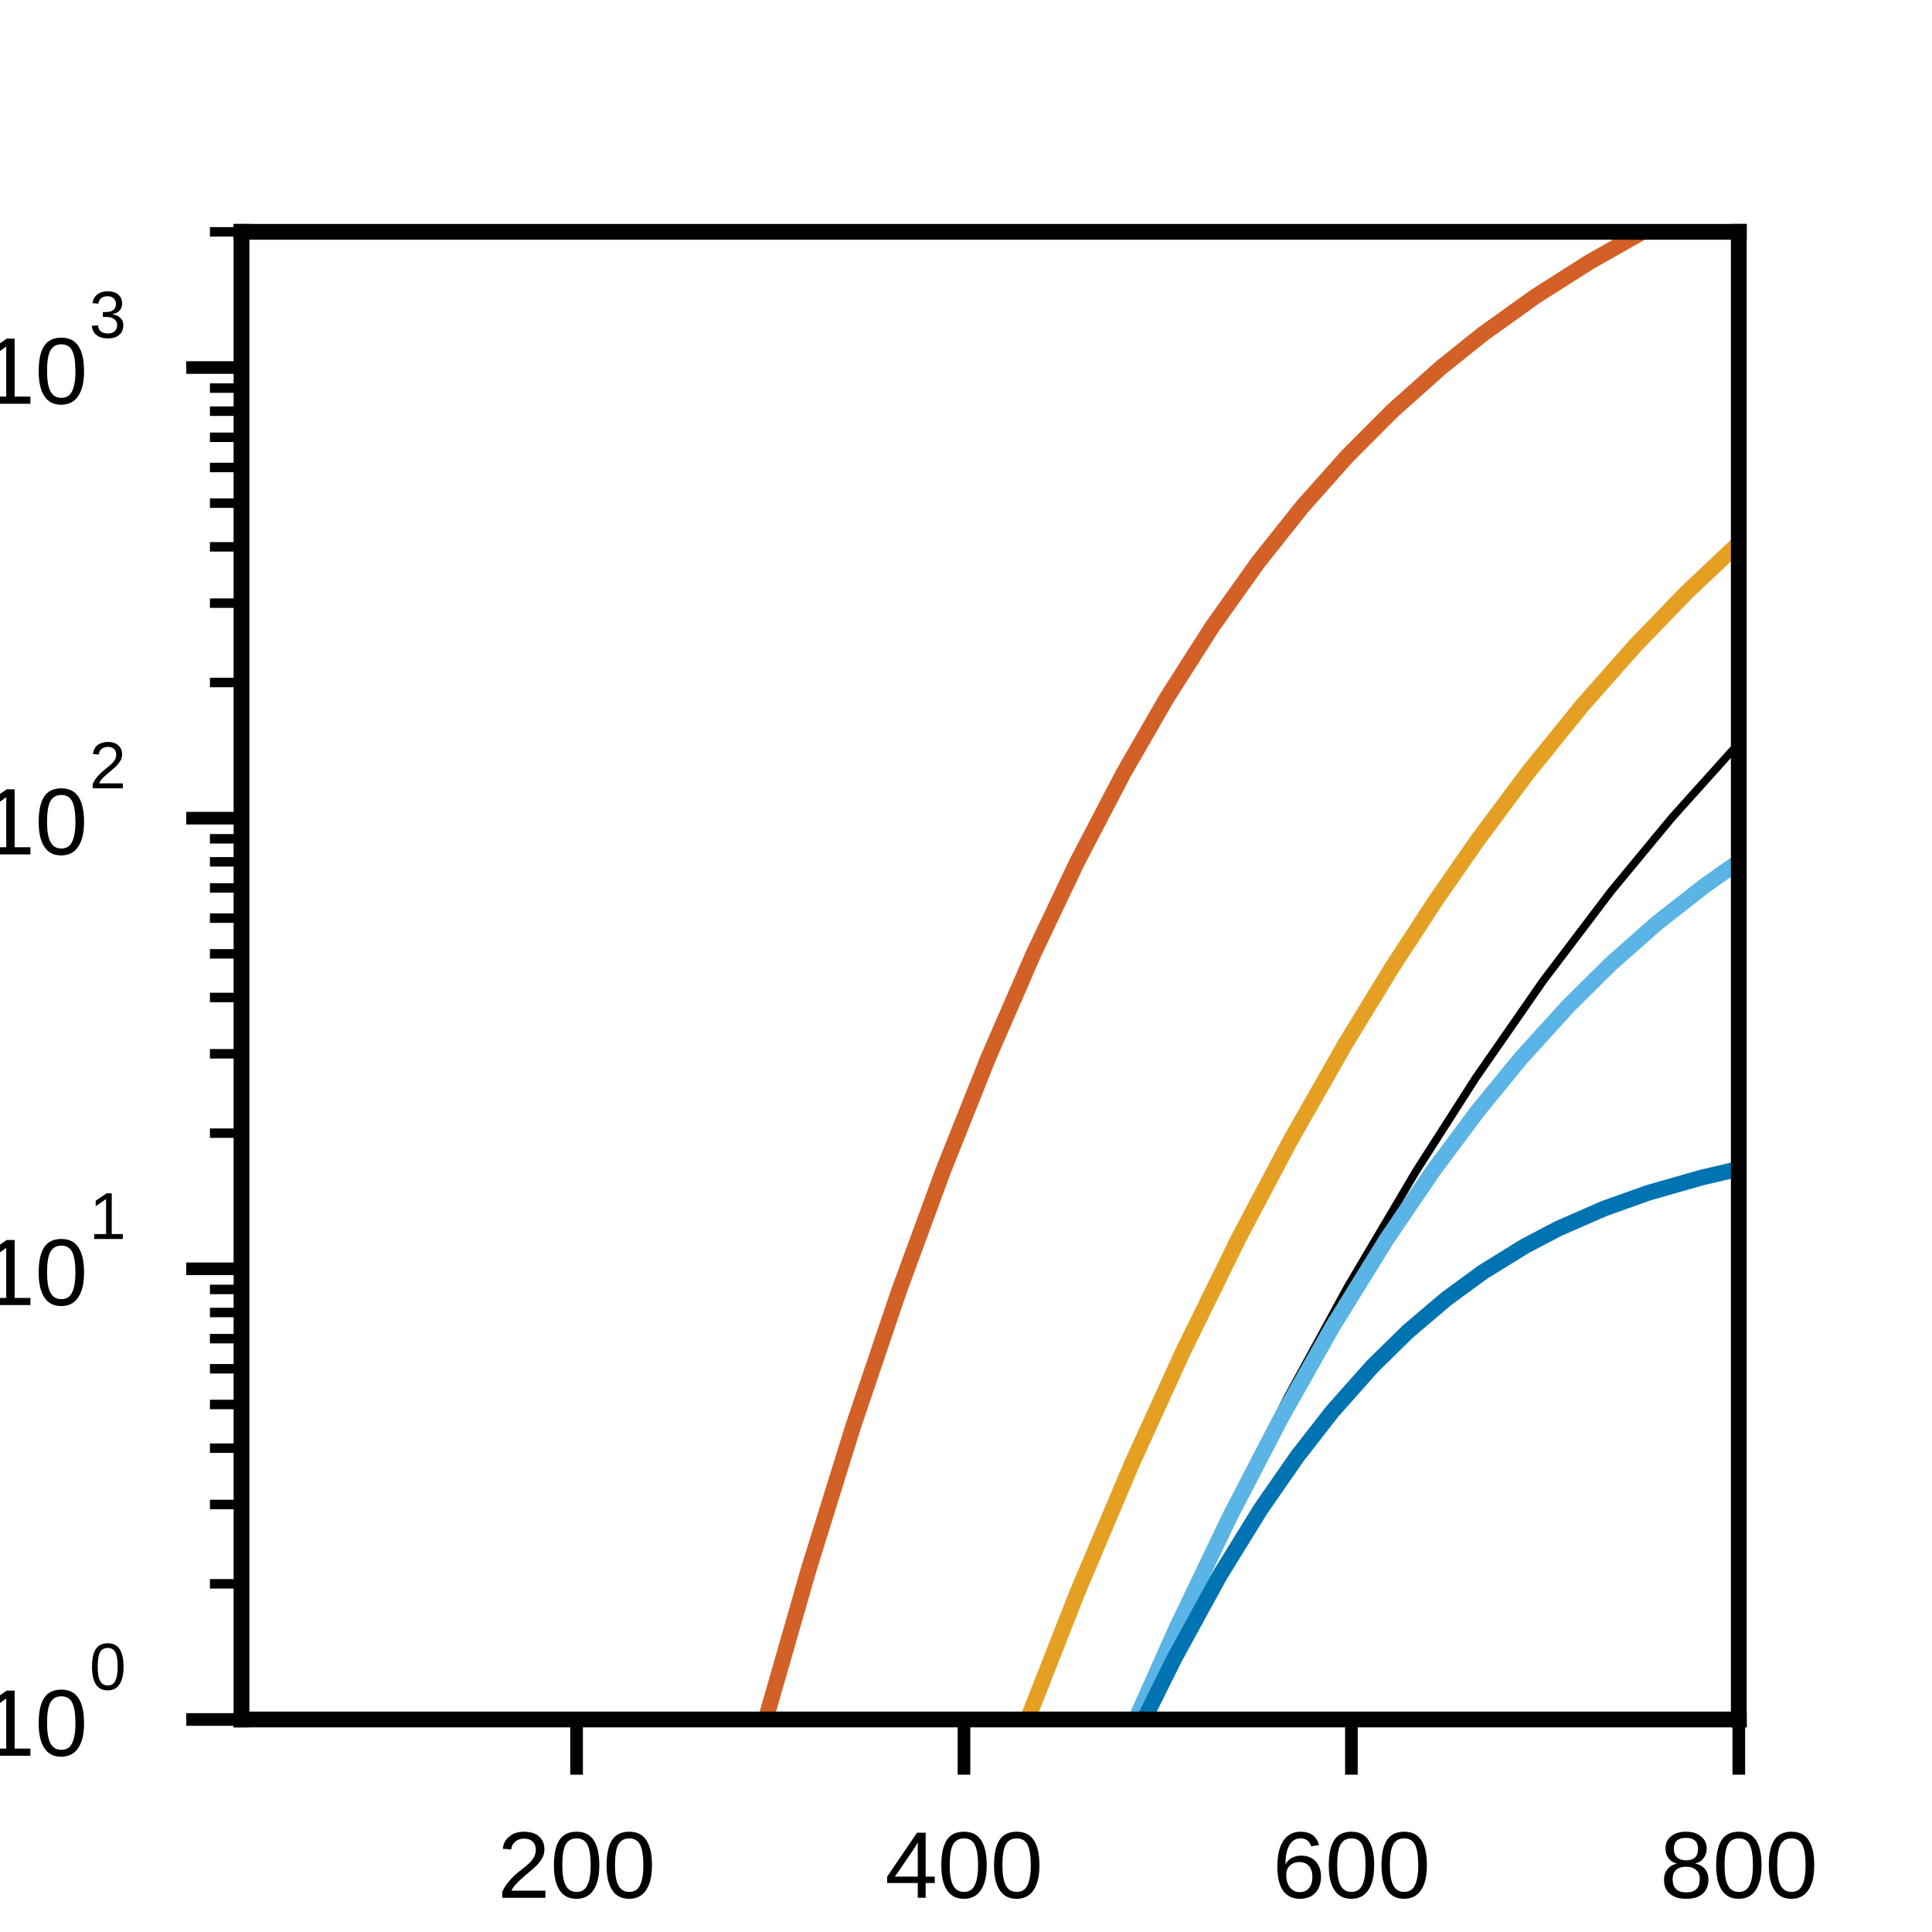
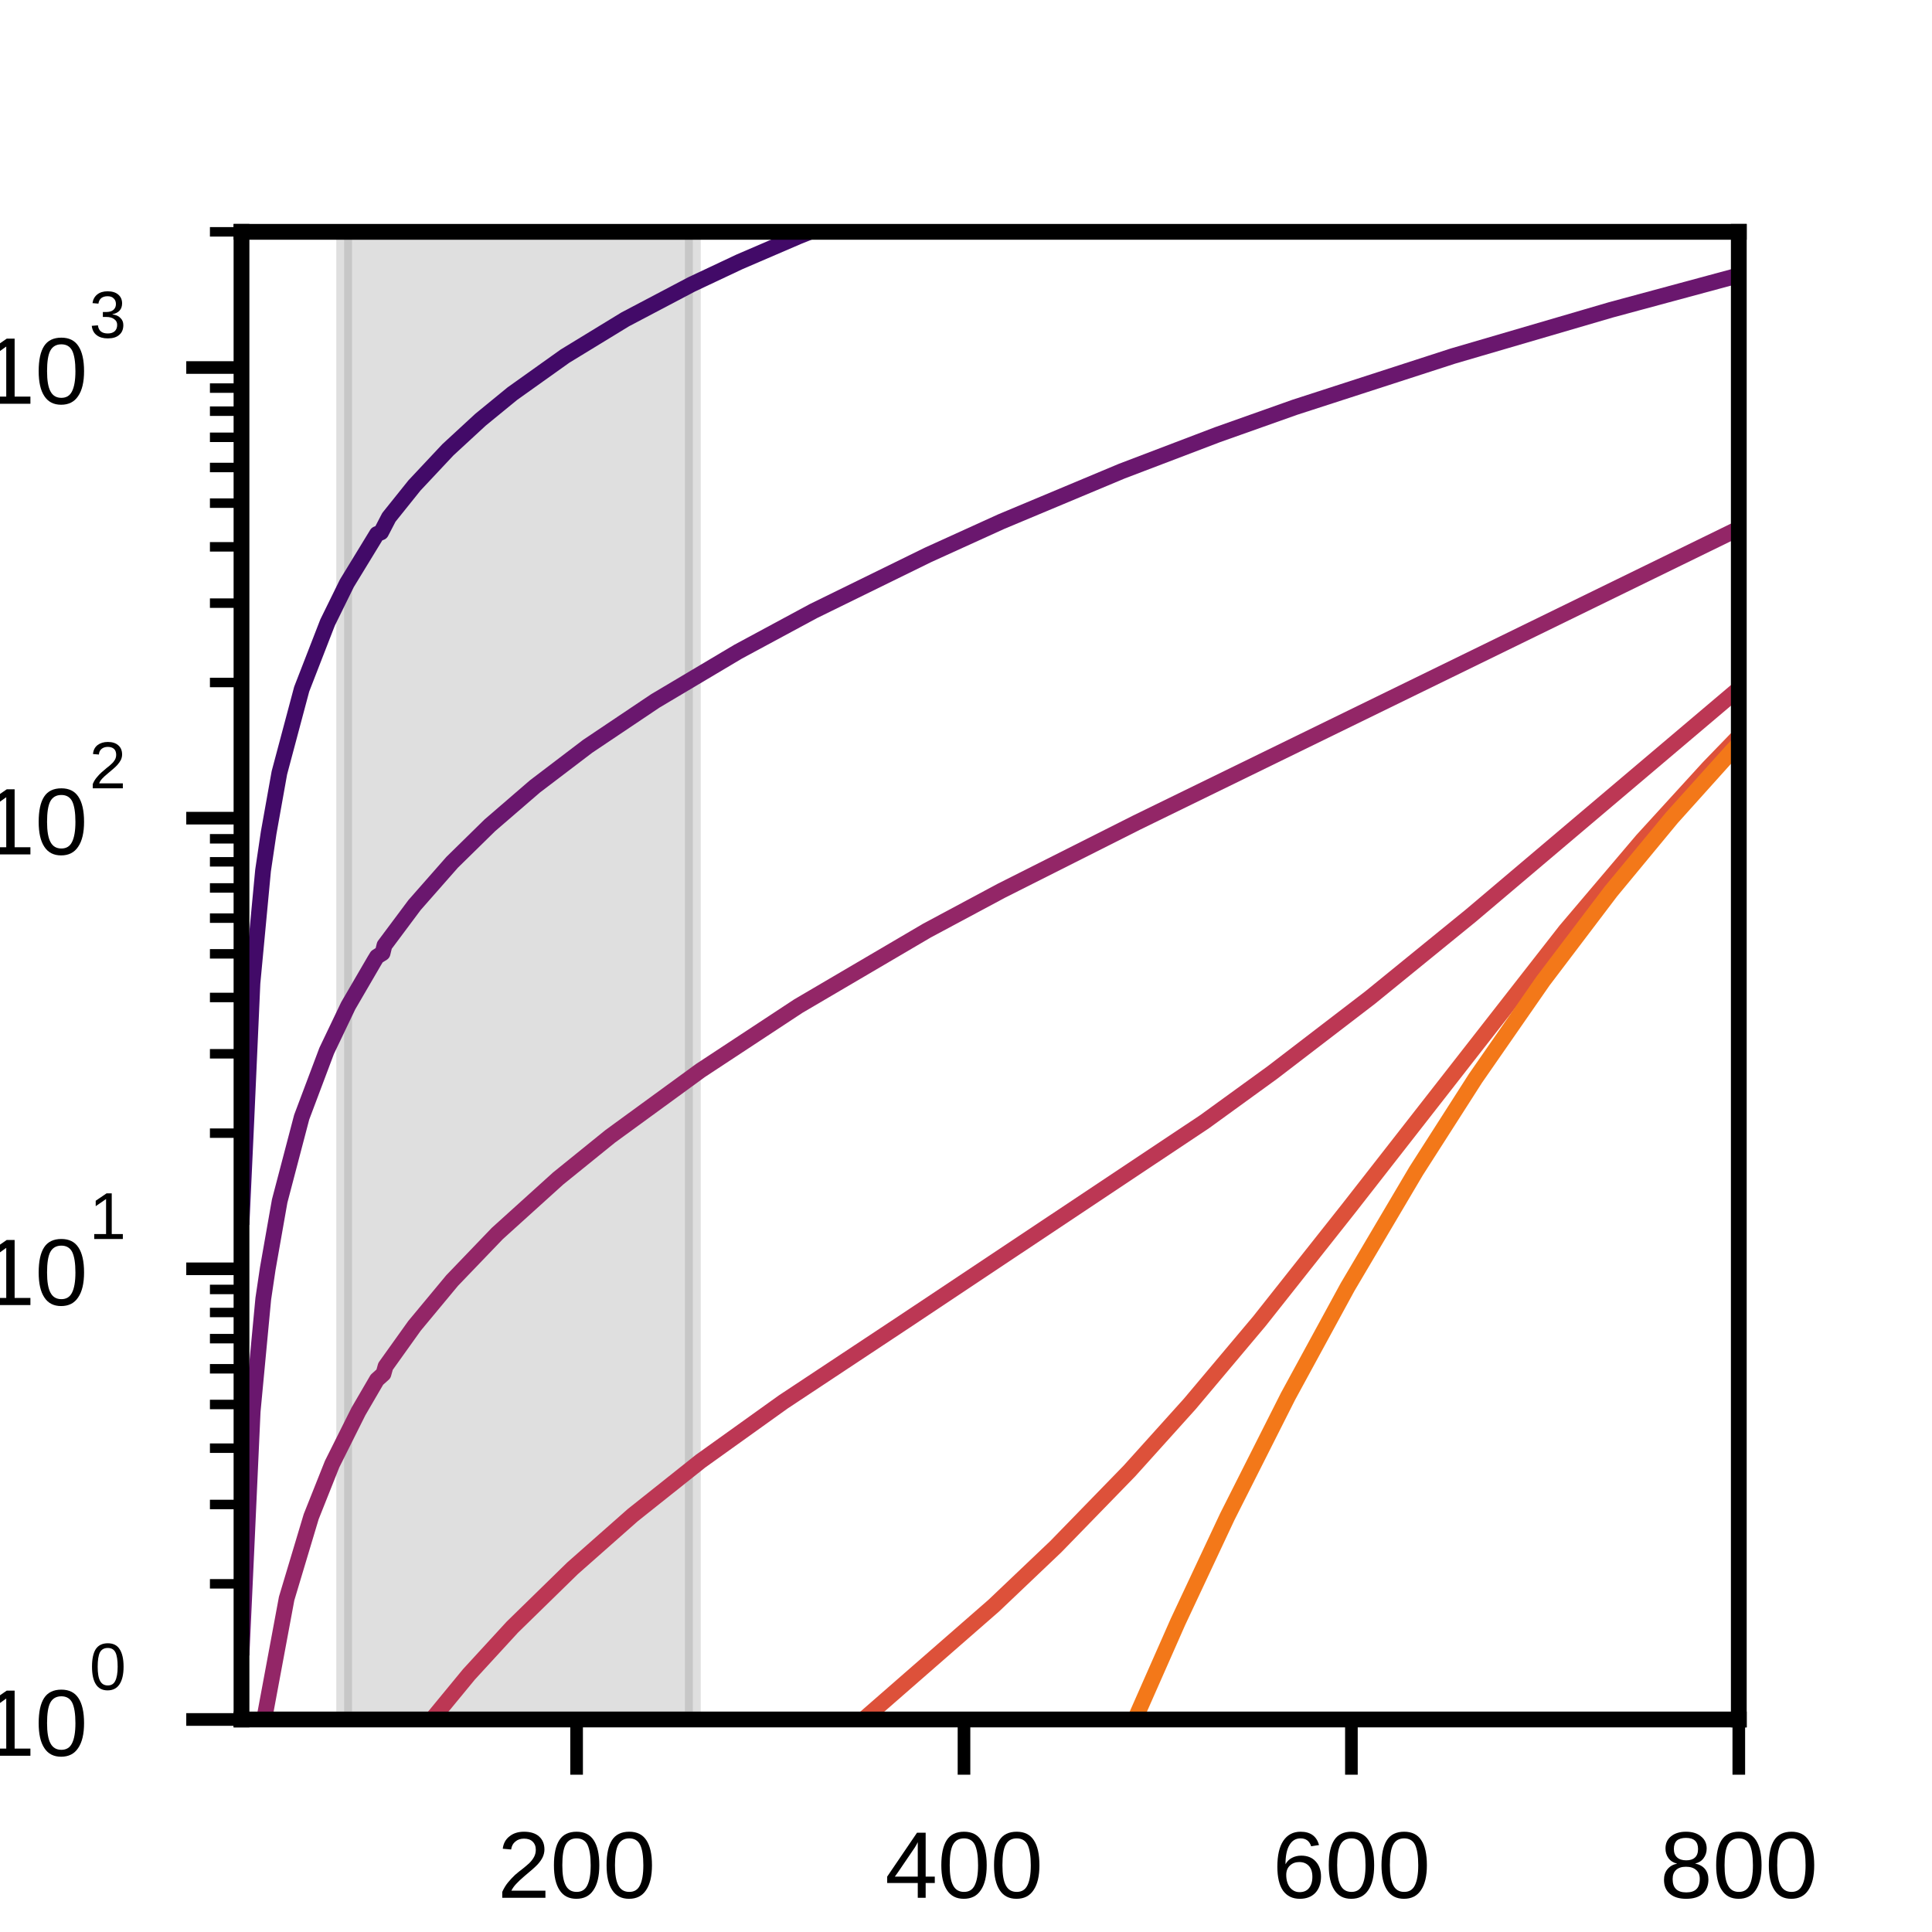
<svg xmlns="http://www.w3.org/2000/svg" xmlns:xlink="http://www.w3.org/1999/xlink" width="122.4pt" height="122.4pt" viewBox="0 0 122.4 122.4" version="1.1">
  <defs>
    <style type="text/css">*{stroke-linejoin: round; stroke-linecap: butt}</style>
  </defs>
  <g id="figure_1">
    <g id="patch_1">
      <path d="M 0 122.4  L 122.4 122.4  L 122.4 0  L 0 0  z " style="fill: #ffffff" />
    </g>
    <g id="axes_1">
      <g id="patch_2">
        <path d="M 15.3 108.936  L 110.16 108.936  L 110.16 14.688  L 15.3 14.688  z " style="fill: #ffffff" />
      </g>
+       <g id="PolyCollection_1">
+         <defs>
+           <path id="m3552101678" d="M 21.804 -107.712  L 21.804 -13.464  L 43.893 -13.464  L 43.893 -107.712  L 43.893 -107.712  L 21.804 -107.712  z " style="stroke: #808080; stroke-opacity: 0.25" />
+         </defs>
+         <g clip-path="url(#pfcb9f6f789)">
+           <use xlink:href="#m3552101678" x="0" y="122.4" style="fill: #808080; fill-opacity: 0.25; stroke: #808080; stroke-opacity: 0.25" />
+         </g>
+       </g>
      <g id="matplotlib.axis_1">
        <g id="xtick_1">
          <g id="line2d_1">
            <defs>
-               <path id="m2265e0afc8" d="M 0 0  L 0 3.5  " style="stroke: #000000; stroke-width: 0.8" />
+               <path id="m2932b97bd5" d="M 0 0  L 0 3.5  " style="stroke: #000000; stroke-width: 0.8" />
            </defs>
            <g>
-               <use xlink:href="#m2265e0afc8" x="36.53" y="108.936" style="stroke: #000000; stroke-width: 0.8" />
+               <use xlink:href="#m2932b97bd5" x="36.53" y="108.936" style="stroke: #000000; stroke-width: 0.8" />
            </g>
          </g>
          <g id="text_1">
            <text style="font: 6px 'Arial', sans-serif; text-anchor: middle" x="36.53" y="120.231" transform="rotate(-0 36.52999 120.2307)">200</text>
          </g>
        </g>
        <g id="xtick_2">
          <g id="line2d_2">
            <g>
-               <use xlink:href="#m2265e0afc8" x="61.073" y="108.936" style="stroke: #000000; stroke-width: 0.8" />
+               <use xlink:href="#m2932b97bd5" x="61.073" y="108.936" style="stroke: #000000; stroke-width: 0.8" />
            </g>
          </g>
          <g id="text_2">
            <text style="font: 6px 'Arial', sans-serif; text-anchor: middle" x="61.073" y="120.231" transform="rotate(-0 61.07332 120.2307)">400</text>
          </g>
        </g>
        <g id="xtick_3">
          <g id="line2d_3">
            <g>
-               <use xlink:href="#m2265e0afc8" x="85.617" y="108.936" style="stroke: #000000; stroke-width: 0.8" />
+               <use xlink:href="#m2932b97bd5" x="85.617" y="108.936" style="stroke: #000000; stroke-width: 0.8" />
            </g>
          </g>
          <g id="text_3">
            <text style="font: 6px 'Arial', sans-serif; text-anchor: middle" x="85.617" y="120.231" transform="rotate(-0 85.61666 120.2307)">600</text>
          </g>
        </g>
        <g id="xtick_4">
          <g id="line2d_4">
            <g>
-               <use xlink:href="#m2265e0afc8" x="110.16" y="108.936" style="stroke: #000000; stroke-width: 0.8" />
+               <use xlink:href="#m2932b97bd5" x="110.16" y="108.936" style="stroke: #000000; stroke-width: 0.8" />
            </g>
          </g>
          <g id="text_4">
            <text style="font: 6px 'Arial', sans-serif; text-anchor: middle" x="110.16" y="120.231" transform="rotate(-0 110.16 120.2307)">800</text>
          </g>
        </g>
        <g id="text_5">
          <text style="font: 700 8px 'Arial', sans-serif; text-anchor: middle" x="62.73" y="129.247" transform="rotate(-0 62.73 129.2469)">Operating Temperature,</text>
        </g>
      </g>
      <g id="matplotlib.axis_2">
        <g id="ytick_1">
          <g id="line2d_5">
            <defs>
-               <path id="mb90f8a9b6f" d="M 0 0  L -3.5 0  " style="stroke: #000000; stroke-width: 0.8" />
+               <path id="m485d17aa15" d="M 0 0  L -3.5 0  " style="stroke: #000000; stroke-width: 0.8" />
            </defs>
            <g>
-               <use xlink:href="#mb90f8a9b6f" x="15.3" y="108.936" style="stroke: #000000; stroke-width: 0.8" />
+               <use xlink:href="#m485d17aa15" x="15.3" y="108.936" style="stroke: #000000; stroke-width: 0.8" />
            </g>
          </g>
          <g id="text_6">
            <g transform="translate(-1.12 112.0298)">
              <text>
                <tspan style="font: 6px 'Arial'" x="0 3.337" y="-0.8">10</tspan>
                <tspan style="font: 4.2px 'Arial'" x="6.778" y="-4.981">0</tspan>
              </text>
            </g>
          </g>
        </g>
        <g id="ytick_2">
          <g id="line2d_6">
            <g>
-               <use xlink:href="#mb90f8a9b6f" x="15.3" y="80.385" style="stroke: #000000; stroke-width: 0.8" />
+               <use xlink:href="#m485d17aa15" x="15.3" y="80.385" style="stroke: #000000; stroke-width: 0.8" />
            </g>
          </g>
          <g id="text_7">
            <g transform="translate(-1.12 83.47866)">
              <text>
                <tspan style="font: 6px 'Arial'" x="0 3.337" y="-0.8">10</tspan>
                <tspan style="font: 4.2px 'Arial'" x="6.778" y="-4.981">1</tspan>
              </text>
            </g>
          </g>
        </g>
        <g id="ytick_3">
          <g id="line2d_7">
            <g>
-               <use xlink:href="#mb90f8a9b6f" x="15.3" y="51.834" style="stroke: #000000; stroke-width: 0.8" />
+               <use xlink:href="#m485d17aa15" x="15.3" y="51.834" style="stroke: #000000; stroke-width: 0.8" />
            </g>
          </g>
          <g id="text_8">
            <g transform="translate(-1.12 54.92757)">
              <text>
                <tspan style="font: 6px 'Arial'" x="0 3.337" y="-0.8">10</tspan>
                <tspan style="font: 4.2px 'Arial'" x="6.778" y="-4.981">2</tspan>
              </text>
            </g>
          </g>
        </g>
        <g id="ytick_4">
          <g id="line2d_8">
            <g>
-               <use xlink:href="#mb90f8a9b6f" x="15.3" y="23.283" style="stroke: #000000; stroke-width: 0.8" />
+               <use xlink:href="#m485d17aa15" x="15.3" y="23.283" style="stroke: #000000; stroke-width: 0.8" />
            </g>
          </g>
          <g id="text_9">
            <g transform="translate(-1.12 26.37648)">
              <text>
                <tspan style="font: 6px 'Arial'" x="0 3.337" y="-0.8">10</tspan>
                <tspan style="font: 4.2px 'Arial'" x="6.778" y="-4.981">3</tspan>
              </text>
            </g>
          </g>
        </g>
        <g id="ytick_5">
          <g id="line2d_9">
            <defs>
-               <path id="m7040d8f9fb" d="M 0 0  L -2 0  " style="stroke: #000000; stroke-width: 0.6" />
+               <path id="m6453aa24db" d="M 0 0  L -2 0  " style="stroke: #000000; stroke-width: 0.6" />
            </defs>
            <g>
-               <use xlink:href="#m7040d8f9fb" x="15.3" y="100.341" style="stroke: #000000; stroke-width: 0.6" />
+               <use xlink:href="#m6453aa24db" x="15.3" y="100.341" style="stroke: #000000; stroke-width: 0.6" />
            </g>
          </g>
        </g>
        <g id="ytick_6">
          <g id="line2d_10">
            <g>
-               <use xlink:href="#m7040d8f9fb" x="15.3" y="95.314" style="stroke: #000000; stroke-width: 0.6" />
+               <use xlink:href="#m6453aa24db" x="15.3" y="95.314" style="stroke: #000000; stroke-width: 0.6" />
            </g>
          </g>
        </g>
        <g id="ytick_7">
          <g id="line2d_11">
            <g>
-               <use xlink:href="#m7040d8f9fb" x="15.3" y="91.747" style="stroke: #000000; stroke-width: 0.6" />
+               <use xlink:href="#m6453aa24db" x="15.3" y="91.747" style="stroke: #000000; stroke-width: 0.6" />
            </g>
          </g>
        </g>
        <g id="ytick_8">
          <g id="line2d_12">
            <g>
-               <use xlink:href="#m7040d8f9fb" x="15.3" y="88.98" style="stroke: #000000; stroke-width: 0.6" />
+               <use xlink:href="#m6453aa24db" x="15.3" y="88.98" style="stroke: #000000; stroke-width: 0.6" />
            </g>
          </g>
        </g>
        <g id="ytick_9">
          <g id="line2d_13">
            <g>
-               <use xlink:href="#m7040d8f9fb" x="15.3" y="86.719" style="stroke: #000000; stroke-width: 0.6" />
+               <use xlink:href="#m6453aa24db" x="15.3" y="86.719" style="stroke: #000000; stroke-width: 0.6" />
            </g>
          </g>
        </g>
        <g id="ytick_10">
          <g id="line2d_14">
            <g>
-               <use xlink:href="#m7040d8f9fb" x="15.3" y="84.808" style="stroke: #000000; stroke-width: 0.6" />
+               <use xlink:href="#m6453aa24db" x="15.3" y="84.808" style="stroke: #000000; stroke-width: 0.6" />
            </g>
          </g>
        </g>
        <g id="ytick_11">
          <g id="line2d_15">
            <g>
-               <use xlink:href="#m7040d8f9fb" x="15.3" y="83.152" style="stroke: #000000; stroke-width: 0.6" />
+               <use xlink:href="#m6453aa24db" x="15.3" y="83.152" style="stroke: #000000; stroke-width: 0.6" />
            </g>
          </g>
        </g>
        <g id="ytick_12">
          <g id="line2d_16">
            <g>
-               <use xlink:href="#m7040d8f9fb" x="15.3" y="81.691" style="stroke: #000000; stroke-width: 0.6" />
+               <use xlink:href="#m6453aa24db" x="15.3" y="81.691" style="stroke: #000000; stroke-width: 0.6" />
            </g>
          </g>
        </g>
        <g id="ytick_13">
          <g id="line2d_17">
            <g>
-               <use xlink:href="#m7040d8f9fb" x="15.3" y="71.79" style="stroke: #000000; stroke-width: 0.6" />
+               <use xlink:href="#m6453aa24db" x="15.3" y="71.79" style="stroke: #000000; stroke-width: 0.6" />
            </g>
          </g>
        </g>
        <g id="ytick_14">
          <g id="line2d_18">
            <g>
-               <use xlink:href="#m7040d8f9fb" x="15.3" y="66.763" style="stroke: #000000; stroke-width: 0.6" />
+               <use xlink:href="#m6453aa24db" x="15.3" y="66.763" style="stroke: #000000; stroke-width: 0.6" />
            </g>
          </g>
        </g>
        <g id="ytick_15">
          <g id="line2d_19">
            <g>
-               <use xlink:href="#m7040d8f9fb" x="15.3" y="63.195" style="stroke: #000000; stroke-width: 0.6" />
+               <use xlink:href="#m6453aa24db" x="15.3" y="63.195" style="stroke: #000000; stroke-width: 0.6" />
            </g>
          </g>
        </g>
        <g id="ytick_16">
          <g id="line2d_20">
            <g>
-               <use xlink:href="#m7040d8f9fb" x="15.3" y="60.429" style="stroke: #000000; stroke-width: 0.6" />
+               <use xlink:href="#m6453aa24db" x="15.3" y="60.429" style="stroke: #000000; stroke-width: 0.6" />
            </g>
          </g>
        </g>
        <g id="ytick_17">
          <g id="line2d_21">
            <g>
-               <use xlink:href="#m7040d8f9fb" x="15.3" y="58.168" style="stroke: #000000; stroke-width: 0.6" />
+               <use xlink:href="#m6453aa24db" x="15.3" y="58.168" style="stroke: #000000; stroke-width: 0.6" />
            </g>
          </g>
        </g>
        <g id="ytick_18">
          <g id="line2d_22">
            <g>
-               <use xlink:href="#m7040d8f9fb" x="15.3" y="56.256" style="stroke: #000000; stroke-width: 0.6" />
+               <use xlink:href="#m6453aa24db" x="15.3" y="56.256" style="stroke: #000000; stroke-width: 0.6" />
            </g>
          </g>
        </g>
        <g id="ytick_19">
          <g id="line2d_23">
            <g>
-               <use xlink:href="#m7040d8f9fb" x="15.3" y="54.601" style="stroke: #000000; stroke-width: 0.6" />
+               <use xlink:href="#m6453aa24db" x="15.3" y="54.601" style="stroke: #000000; stroke-width: 0.6" />
            </g>
          </g>
        </g>
        <g id="ytick_20">
          <g id="line2d_24">
            <g>
-               <use xlink:href="#m7040d8f9fb" x="15.3" y="53.14" style="stroke: #000000; stroke-width: 0.6" />
+               <use xlink:href="#m6453aa24db" x="15.3" y="53.14" style="stroke: #000000; stroke-width: 0.6" />
            </g>
          </g>
        </g>
        <g id="ytick_21">
          <g id="line2d_25">
            <g>
-               <use xlink:href="#m7040d8f9fb" x="15.3" y="43.239" style="stroke: #000000; stroke-width: 0.6" />
+               <use xlink:href="#m6453aa24db" x="15.3" y="43.239" style="stroke: #000000; stroke-width: 0.6" />
            </g>
          </g>
        </g>
        <g id="ytick_22">
          <g id="line2d_26">
            <g>
-               <use xlink:href="#m7040d8f9fb" x="15.3" y="38.211" style="stroke: #000000; stroke-width: 0.6" />
+               <use xlink:href="#m6453aa24db" x="15.3" y="38.211" style="stroke: #000000; stroke-width: 0.6" />
            </g>
          </g>
        </g>
        <g id="ytick_23">
          <g id="line2d_27">
            <g>
-               <use xlink:href="#m7040d8f9fb" x="15.3" y="34.644" style="stroke: #000000; stroke-width: 0.6" />
+               <use xlink:href="#m6453aa24db" x="15.3" y="34.644" style="stroke: #000000; stroke-width: 0.6" />
            </g>
          </g>
        </g>
        <g id="ytick_24">
          <g id="line2d_28">
            <g>
-               <use xlink:href="#m7040d8f9fb" x="15.3" y="31.877" style="stroke: #000000; stroke-width: 0.6" />
+               <use xlink:href="#m6453aa24db" x="15.3" y="31.877" style="stroke: #000000; stroke-width: 0.6" />
            </g>
          </g>
        </g>
        <g id="ytick_25">
          <g id="line2d_29">
            <g>
-               <use xlink:href="#m7040d8f9fb" x="15.3" y="29.617" style="stroke: #000000; stroke-width: 0.6" />
+               <use xlink:href="#m6453aa24db" x="15.3" y="29.617" style="stroke: #000000; stroke-width: 0.6" />
            </g>
          </g>
        </g>
        <g id="ytick_26">
          <g id="line2d_30">
            <g>
-               <use xlink:href="#m7040d8f9fb" x="15.3" y="27.705" style="stroke: #000000; stroke-width: 0.6" />
+               <use xlink:href="#m6453aa24db" x="15.3" y="27.705" style="stroke: #000000; stroke-width: 0.6" />
            </g>
          </g>
        </g>
        <g id="ytick_27">
          <g id="line2d_31">
            <g>
-               <use xlink:href="#m7040d8f9fb" x="15.3" y="26.05" style="stroke: #000000; stroke-width: 0.6" />
+               <use xlink:href="#m6453aa24db" x="15.3" y="26.05" style="stroke: #000000; stroke-width: 0.6" />
            </g>
          </g>
        </g>
        <g id="ytick_28">
          <g id="line2d_32">
            <g>
-               <use xlink:href="#m7040d8f9fb" x="15.3" y="24.589" style="stroke: #000000; stroke-width: 0.6" />
+               <use xlink:href="#m6453aa24db" x="15.3" y="24.589" style="stroke: #000000; stroke-width: 0.6" />
            </g>
          </g>
        </g>
        <g id="ytick_29">
          <g id="line2d_33">
            <g>
-               <use xlink:href="#m7040d8f9fb" x="15.3" y="14.688" style="stroke: #000000; stroke-width: 0.6" />
+               <use xlink:href="#m6453aa24db" x="15.3" y="14.688" style="stroke: #000000; stroke-width: 0.6" />
            </g>
          </g>
        </g>
        <g id="text_10">
          <text style="font: 700 8px 'Arial', sans-serif; text-anchor: middle" x="-4.804" y="61.812" transform="rotate(-90 -4.80375 61.812)">Operating Current,</text>
        </g>
      </g>
      <g id="QuadContourSet_1">
-         <path d="M 71.898 108.936  L 74.629 102.748  L 77.757 96.084  L 81.6 88.468  L 85.372 81.542  L 89.719 74.188  L 93.476 68.318  L 97.766 62.138  L 102.056 56.479  L 105.912 51.816  L 109.683 47.622  L 110.16 47.118  L 110.16 47.118  " clip-path="url(#p8e97449dde)" style="fill: none; stroke: #000000; stroke-width: 0.5" />
+         <path d="M 15.3 77.585  L 15.611 70.856  L 15.993 62.288  L 16.666 55.148  L 17.019 52.768  L 17.7 48.96  L 19.113 43.661  L 20.753 39.44  L 21.974 36.955  L 23.88 33.833  L 24.142 33.728  L 24.637 32.776  L 26.264 30.747  L 28.38 28.492  L 30.445 26.588  L 32.461 24.938  L 35.797 22.561  L 39.611 20.233  L 43.811 18.02  L 46.842 16.592  L 50.575 14.985  L 51.317 14.688  L 51.317 14.688  " clip-path="url(#pfcb9f6f789)" style="fill: none; stroke: #420a68" />
      </g>
      <g id="QuadContourSet_2">
-         <path d="M 71.95 108.936  L 74.499 103.224  L 77.917 96.084  L 81.127 89.896  L 84.419 84.056  L 87.875 78.472  L 90.787 74.188  L 93.624 70.38  L 96.35 67.048  L 99.376 63.716  L 102.056 61.063  L 104.977 58.48  L 108.018 56.1  L 110.16 54.597  L 110.16 54.597  " clip-path="url(#p8e97449dde)" style="fill: none; stroke: #5ab4e5" />
+         <path d="M 15.3 104.861  L 15.617 97.988  L 16.006 89.42  L 16.68 82.28  L 16.963 80.376  L 17.718 76.092  L 19.113 70.779  L 20.697 66.572  L 22.062 63.716  L 23.725 60.86  L 23.88 60.605  L 24.237 60.384  L 24.357 59.892  L 26.264 57.337  L 28.647 54.628  L 31.031 52.289  L 33.891 49.822  L 37.227 47.284  L 41.518 44.404  L 46.761 41.287  L 51.528 38.717  L 58.791 35.156  L 63.445 33.041  L 71.072 29.848  L 77.131 27.54  L 82.036 25.801  L 92.046 22.559  L 102.056 19.631  L 110.16 17.443  L 110.16 17.443  " clip-path="url(#pfcb9f6f789)" style="fill: none; stroke: #6a176e" />
      </g>
      <g id="QuadContourSet_3">
-         <path d="M 72.481 108.936  L 74.409 105.054  L 77.269 99.823  L 79.87 95.608  L 82.183 92.276  L 84.419 89.407  L 86.947 86.564  L 89.186 84.365  L 91.638 82.28  L 93.953 80.588  L 96.606 78.948  L 98.72 77.839  L 101.623 76.568  L 104.44 75.565  L 107.777 74.61  L 110.16 74.05  L 110.16 74.05  " clip-path="url(#p8e97449dde)" style="fill: none; stroke: #0073b2" />
+         <path d="M 16.733 108.936  L 18.16 101.271  L 19.716 96.084  L 21.043 92.752  L 22.709 89.42  L 23.88 87.411  L 24.293 87.04  L 24.426 86.564  L 26.264 83.993  L 28.647 81.124  L 31.507 78.146  L 35.358 74.664  L 38.657 71.994  L 44.378 67.821  L 50.575 63.742  L 58.726 58.956  L 63.445 56.429  L 72.025 52.107  L 110.16 33.486  L 110.16 33.486  " clip-path="url(#pfcb9f6f789)" style="fill: none; stroke: #932667" />
      </g>
      <g id="QuadContourSet_4">
-         <path d="M 48.505 108.936  L 51.236 99.416  L 54.05 90.372  L 56.948 81.804  L 59.746 74.188  L 62.595 67.048  L 65.496 60.384  L 68.212 54.667  L 71.19 48.96  L 73.932 44.2  L 76.792 39.715  L 79.699 35.632  L 82.512 32.095  L 85.372 28.883  L 88.233 26.016  L 91.328 23.256  L 93.953 21.156  L 97.29 18.767  L 100.715 16.592  L 104.076 14.688  L 104.076 14.688  " clip-path="url(#p8e97449dde)" style="fill: none; stroke: #d36027" />
+         <path d="M 27.357 108.936  L 29.708 106.08  L 32.461 103.082  L 36.274 99.357  L 40.088 95.989  L 44.378 92.575  L 49.621 88.819  L 57.338 83.708  L 76.315 71.064  L 80.606 67.952  L 86.803 63.201  L 93.187 58.004  L 110.16 43.634  L 110.16 43.634  " clip-path="url(#pfcb9f6f789)" style="fill: none; stroke: #bc3754" />
      </g>
      <g id="QuadContourSet_5">
-         <path d="M 65.095 108.936  L 68.274 100.844  L 71.701 92.752  L 74.957 85.612  L 78.464 78.472  L 81.735 72.284  L 85.256 66.096  L 88.165 61.336  L 90.957 57.052  L 93.601 53.244  L 96.813 48.931  L 100.259 44.676  L 103.628 40.868  L 106.851 37.536  L 110.16 34.411  L 110.16 34.411  " clip-path="url(#p8e97449dde)" style="fill: none; stroke: #e5a024" />
+         <path d="M 54.697 108.936  L 62.968 101.716  L 66.888 97.988  L 71.549 93.197  L 75.379 88.944  L 79.784 83.708  L 85.436 76.568  L 99.196 58.947  L 104.036 53.244  L 108.253 48.625  L 110.16 46.655  L 110.16 46.655  " clip-path="url(#pfcb9f6f789)" style="fill: none; stroke: #dd513a" />
+       </g>
+       <g id="QuadContourSet_6">
+         <path d="M 71.898 108.936  L 74.629 102.748  L 77.757 96.084  L 81.6 88.468  L 85.372 81.542  L 89.719 74.188  L 93.476 68.318  L 97.766 62.138  L 102.056 56.479  L 105.912 51.816  L 109.683 47.622  L 110.16 47.118  L 110.16 47.118  " clip-path="url(#pfcb9f6f789)" style="fill: none; stroke: #f37819" />
      </g>
      <g id="patch_3">
        <path d="M 15.3 108.936  L 15.3 14.688  " style="fill: none; stroke: #000000; stroke-linejoin: miter; stroke-linecap: square" />
      </g>
      <g id="patch_4">
        <path d="M 110.16 108.936  L 110.16 14.688  " style="fill: none; stroke: #000000; stroke-linejoin: miter; stroke-linecap: square" />
      </g>
      <g id="patch_5">
        <path d="M 15.3 108.936  L 110.16 108.936  " style="fill: none; stroke: #000000; stroke-linejoin: miter; stroke-linecap: square" />
      </g>
      <g id="patch_6">
        <path d="M 15.3 14.688  L 110.16 14.688  " style="fill: none; stroke: #000000; stroke-linejoin: miter; stroke-linecap: square" />
      </g>
    </g>
  </g>
  <defs>
-     <clipPath id="p8e97449dde">
+     <clipPath id="pfcb9f6f789">
      <rect x="15.3" y="14.688" width="94.86" height="94.248" />
    </clipPath>
  </defs>
</svg>
